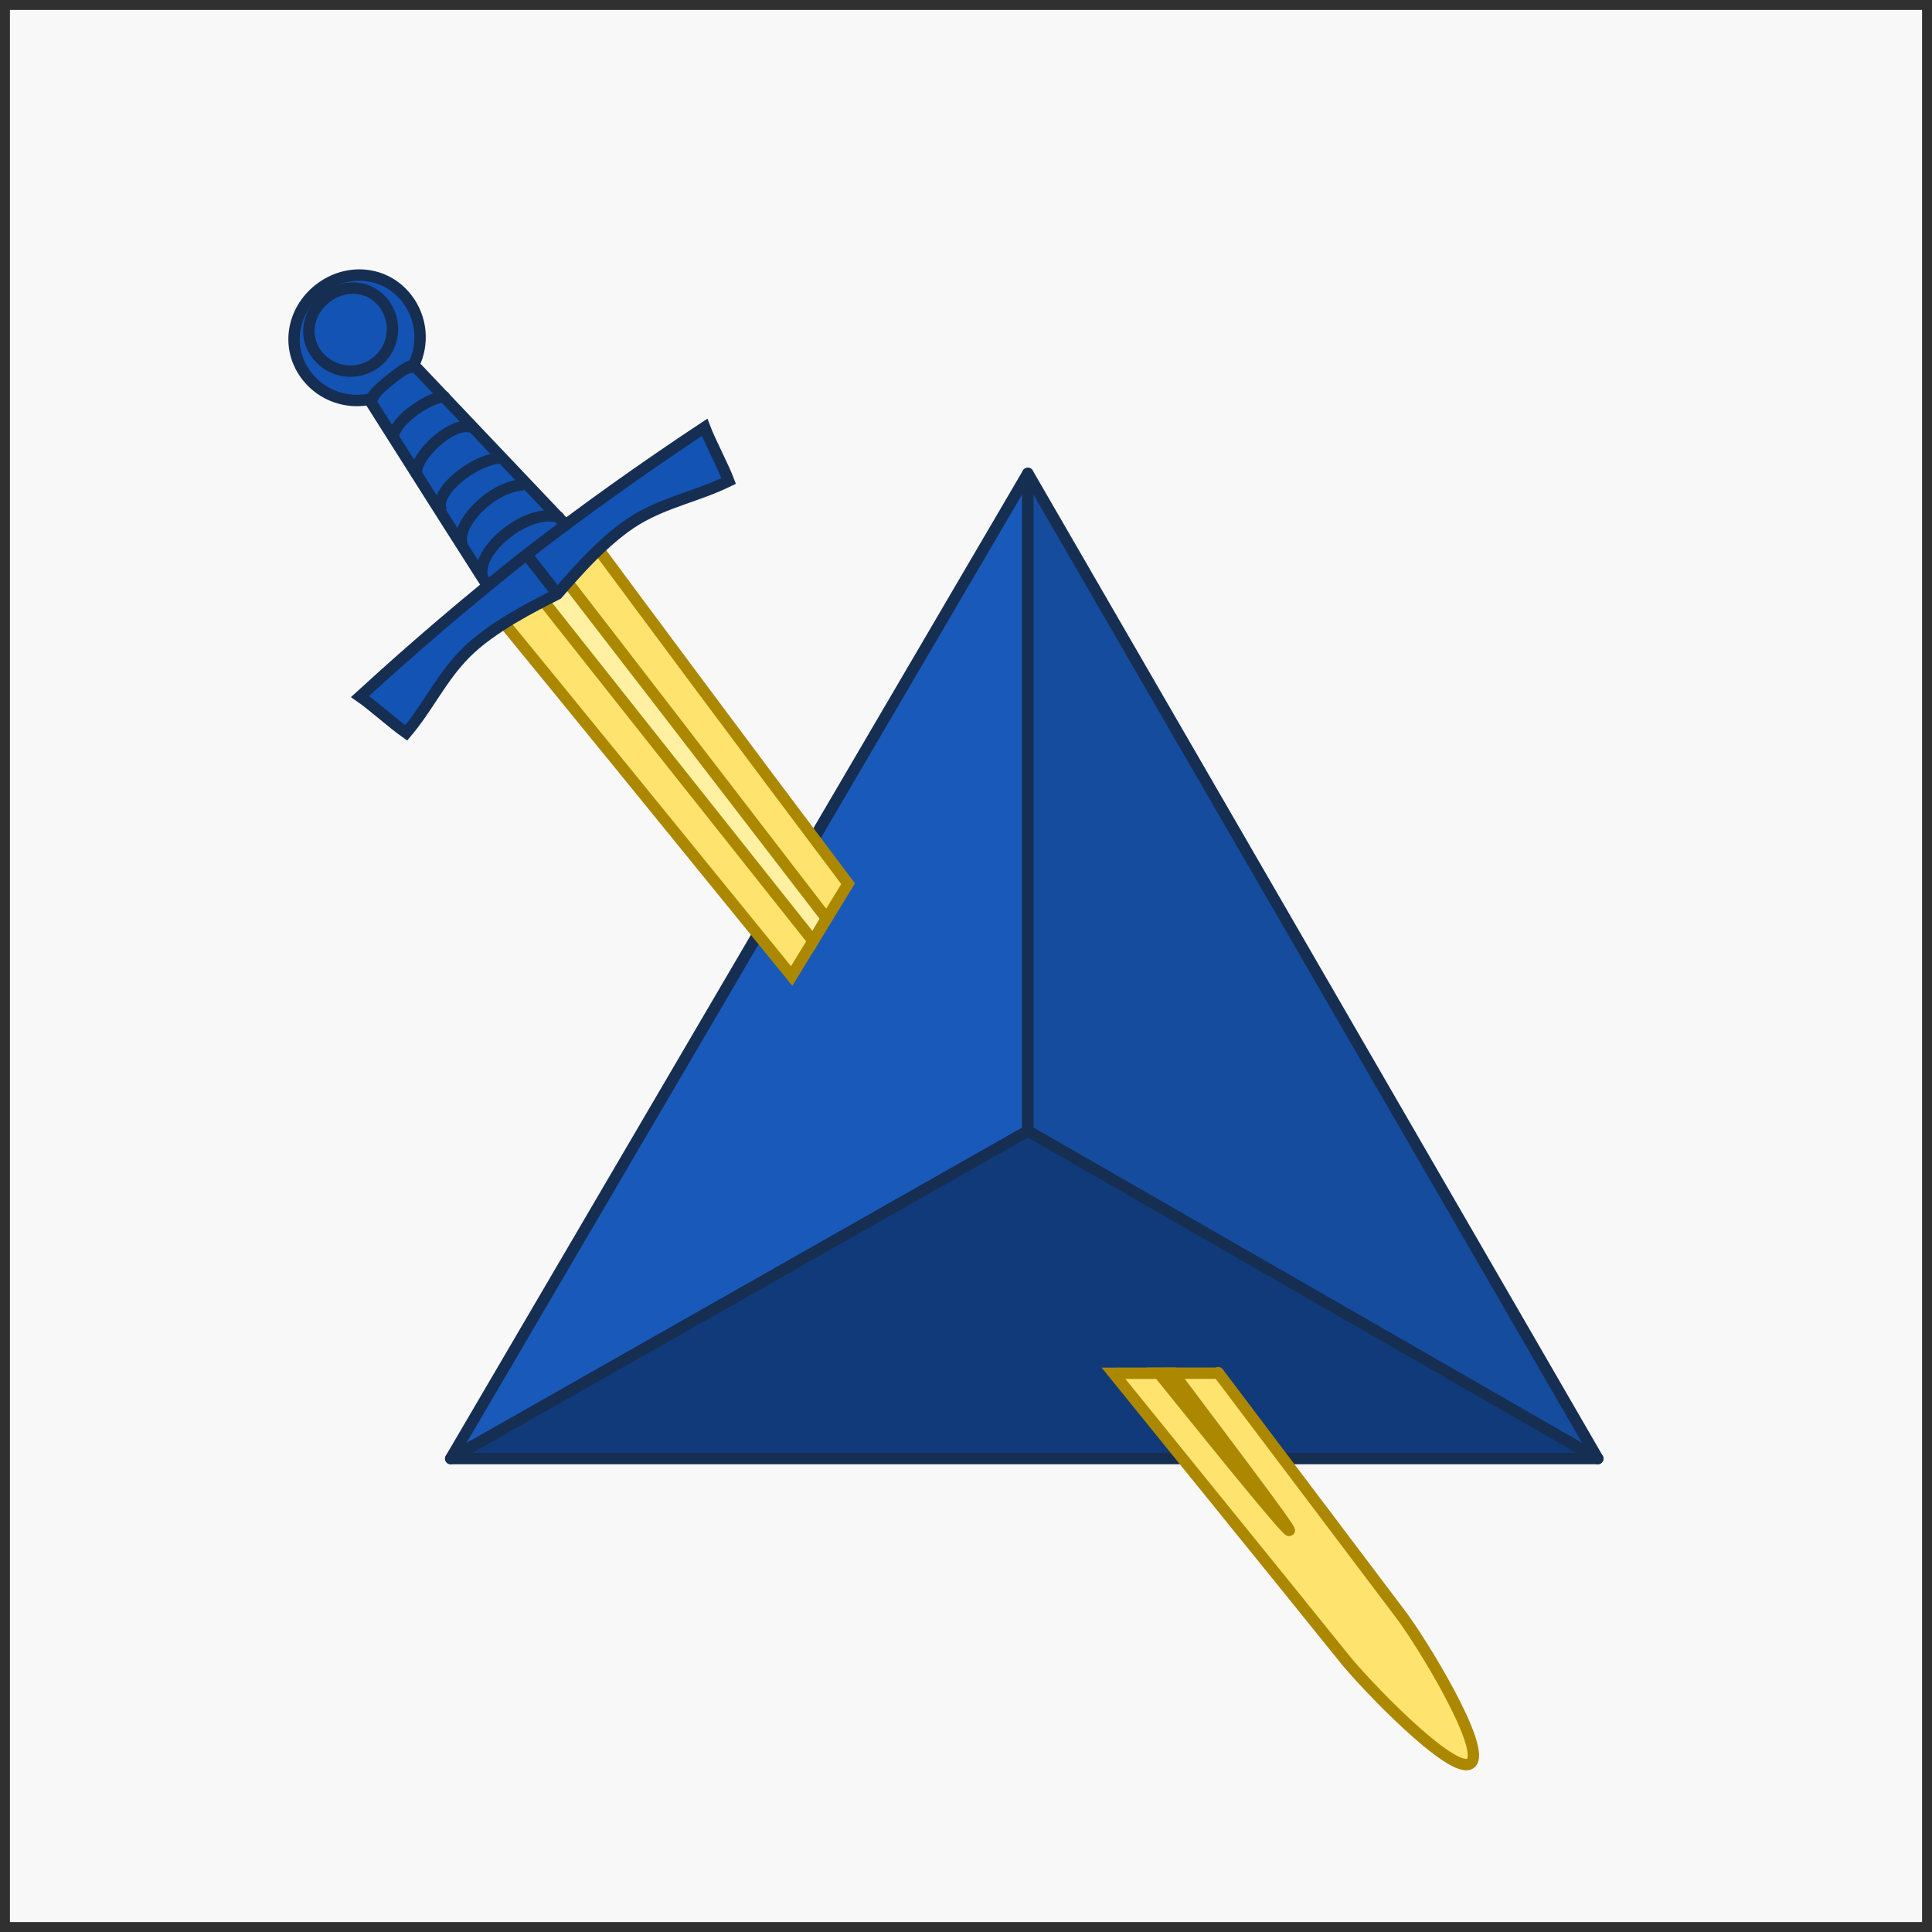
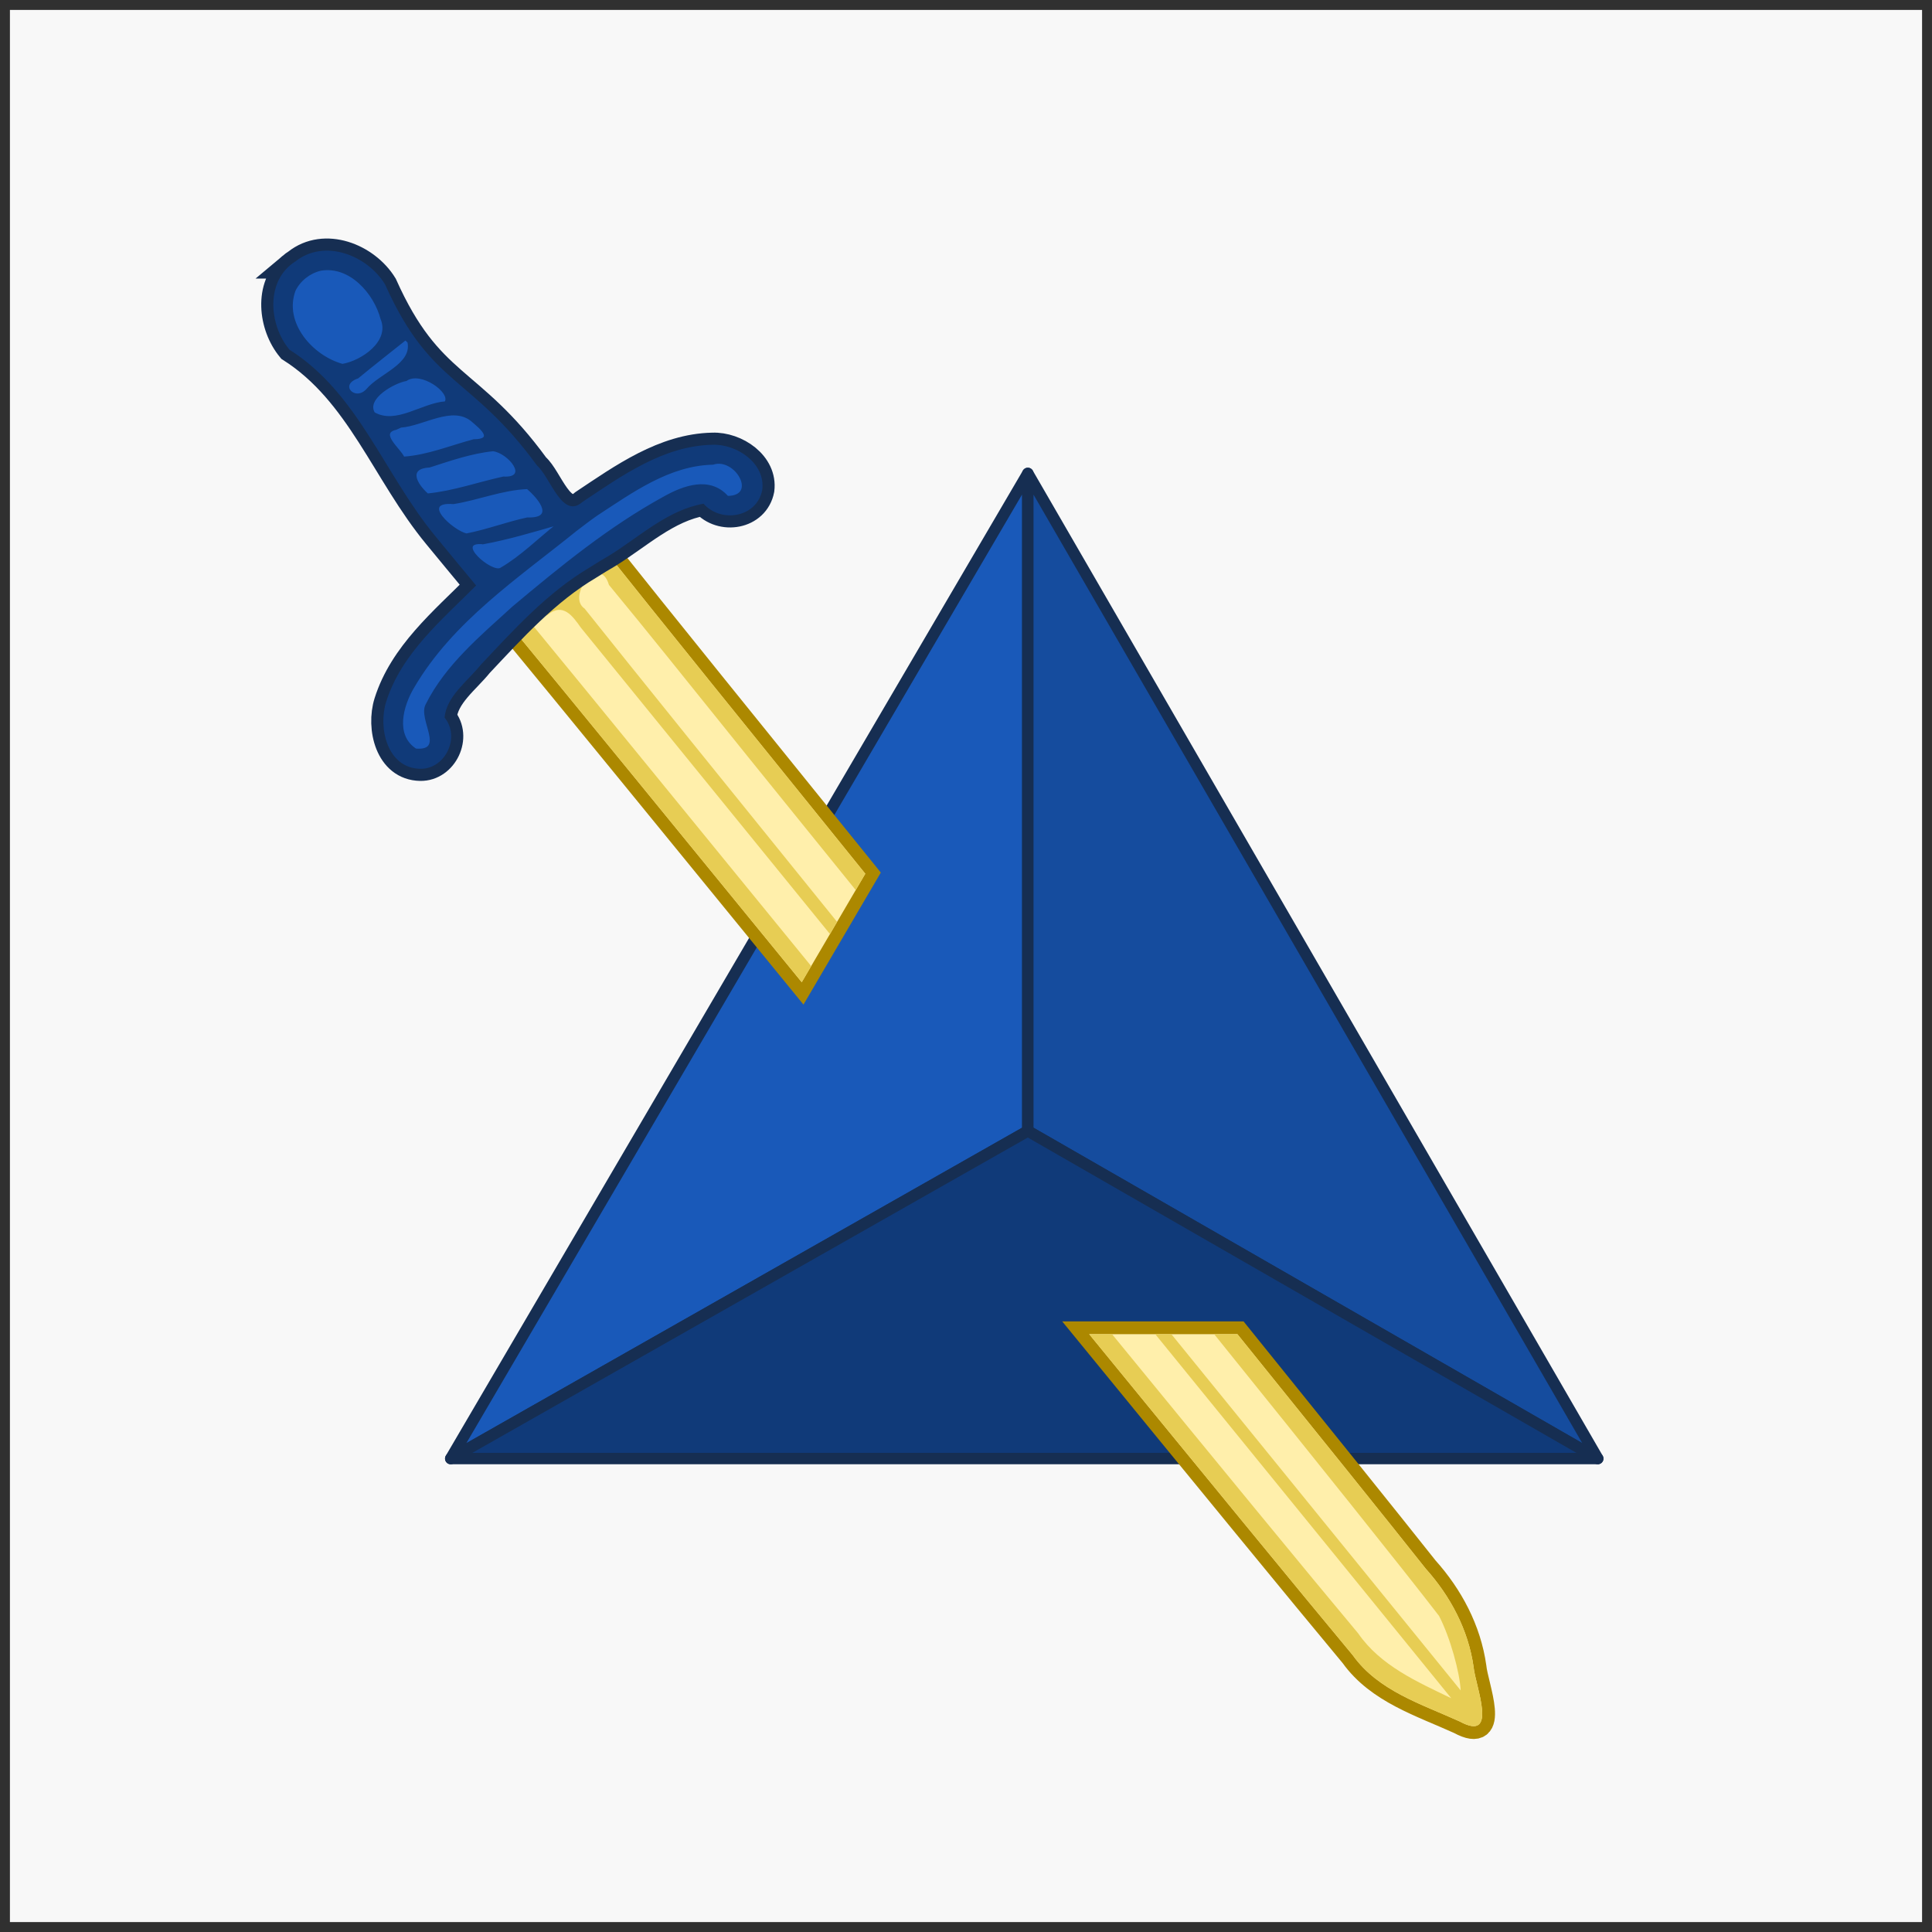
<svg xmlns="http://www.w3.org/2000/svg" xmlns:xlink="http://www.w3.org/1999/xlink" width="150.775mm" height="150.775mm" viewBox="0 0 150.775 150.775" version="1.1" id="svg1">
-   <defs id="defs1" />
+   <defs id="defs1">
+     </defs>
  <g id="layer3" transform="matrix(0.6,0,0,0.6,2.951053,38.07336)">
    <rect style="display:inline;fill:#f8f8f8;fill-opacity:1;stroke:#303030;stroke-width:1.291;stroke-dasharray:none;stroke-opacity:1" id="rect1" width="250" height="250" x="-4.273" y="-62.81" />
    <g id="g56629-8" transform="matrix(0.4937014,0,0,0.4937014,-83.24231,-313.0653)" style="display:inline;stroke-width:3;stroke-miterlimit:100;stroke-dasharray:none">
      <a id="a9" xlink:href="#" xlink:title="A tetrahedron Azure">
        <g id="g27-7-2" transform="matrix(0.595382,0,0,0.595382,549.024,349.022)" style="stroke-width:5.039;stroke-miterlimit:100">
          <path id="path1-3-3-2" d="M -456.232,908.386 -200.868,472.452 V 763.425 Z" style="fill:#1959b9;stroke:#162e52;stroke-width:5.039;stroke-linejoin:round;stroke-miterlimit:100" />
          <path id="path2-8-4-9" d="M -200.867,763.425 V 472.452 L 51.332,908.386 Z" style="fill:#154c9e;stroke:#162e52;stroke-width:5.039;stroke-linejoin:round;stroke-miterlimit:100" />
          <path id="path3-2-3-7" d="M -456.232,908.386 -200.868,763.425 51.331,908.386 Z" style="fill:#103a79;stroke:#162e52;stroke-width:5.039;stroke-linejoin:round;stroke-miterlimit:100" />
        </g>
      </a>
-       <g id="Layer_2_2_-0-2" transform="matrix(-0.595382,0,0,-0.595382,255.441,1185.73)" stroke-miterlimit="10" style="display:inline;stroke-width:5.039;stroke-miterlimit:100">
-         <a id="a15" xlink:href="#" xlink:title="A sword Or">
-           <g id="g10-8">
-             <path id="path16-4-2" d="m -330.143,534.693 c -31.793,-39.366 -68.356,-84.272 -101.623,-125.587 -8.459,-10.828 -48.677,-53.028 -56.397,-46.997 -7.72,6.031 22.667,55.303 31.462,66.564 0.15,0.193 34.236,45.332 80.067,106.069 0.417,0.552 0,0 0,0 z m 117.438,216.621 c 51.09,67.842 95.336,127.562 111.303,149.104 l 5.376,1.091 36.203,-28.282 0.222,-5.479 c -18.032,-21.889 -83.043,-101.755 -128.138,-157.26 z" style="fill:#fee46e;stroke:#ac8800;stroke-width:5.039;stroke-miterlimit:100" />
-             <path id="path17-8-08-7" d="m -350.203,534.714 c -34.989,-43.377 -56.955,-70.201 -57.747,-69.582 -0.776,0.606 34.029,46.523 51.307,69.589 z m 147.098,201.306 c 61.779,80.38 79.962,103.945 117.608,152.684 l 10.692,-8.353 c -33.732,-42.652 -71.212,-89.953 -122.389,-154.34 z" style="fill:#fff1a1;stroke:#ac8800;stroke-width:5.039;stroke-miterlimit:100" />
-           </g>
-         </a>
-         <a id="a3" xlink:href="#" xlink:title="Hilted Azure">
-           <g id="g11">
-             <path id="path18-7-0" d="M -18.019,983.682 1.008,968.818 c 0,0 -58.017,-91.809 -58.046,-91.164 -4.955,-2.861 -15.295,0.135 -23.428,6.604 -7.691,6.11 -13.359,15.47 -11.962,21.043 -0.249,-0.095 74.409,78.381 74.409,78.381 z" style="fill:#1353b4" />
-             <g id="g23-5-6" style="fill:#0062ad;stroke:#162e52;stroke-width:5.039;stroke-miterlimit:100">
-               <path id="path19-9-8-7" d="m -84.608,913.524 c 13.928,4.151 36.914,-14.745 33.744,-26.44" style="fill:none;stroke:#162e52;stroke-width:5.039;stroke-linecap:round;stroke-miterlimit:100" />
-               <path id="path20-5-6" d="m -67.985,927.749 c 13.653,-1.431 28.125,-16.744 26.329,-25.475" style="fill:none;stroke:#162e52;stroke-width:5.039;stroke-linecap:round;stroke-miterlimit:100" />
-               <path id="path21-3-9" d="m -57.856,939.678 c 11.663,-1.62 27.743,-14.466 25.411,-22.433" style="fill:none;stroke:#162e52;stroke-width:5.039;stroke-linecap:round;stroke-miterlimit:100" />
-               <path id="path22-2-3" d="m -45.276,953.494 c 8.687,1.889 24.741,-13.549 23.479,-20.786" style="fill:none;stroke:#162e52;stroke-width:5.039;stroke-linecap:round;stroke-miterlimit:100" />
-               <path id="path23-7-0-6" d="m -33.966,966.877 c 6.246,-0.328 21.244,-9.758 22.588,-17.641" style="fill:none;stroke:#162e52;stroke-width:5.039;stroke-linecap:round;stroke-miterlimit:100" />
-             </g>
-             <path id="path18-7-0-1" d="m -1.955,963.806 c -12.222,-19.329 -54.775,-86.581 -54.8,-86.029 -4.955,-2.861 -15.295,0.135 -23.428,6.604 -7.691,6.11 -11.955,21.087 -11.962,21.043 0,0 54.139,57.072 70.071,73.821 3.604,3.854 21.099,-9.371 20.118,-15.439 z" style="fill:none;stroke:#162e52;stroke-width:5.039;stroke-miterlimit:100" />
-             <path id="path24-3-4" d="m -70.424,896.982 c -25.963,20.031 -51.453,38.189 -78.795,56.294 -2.476,-6.534 -8.182,-17.201 -10.658,-23.735 13.806,-6.763 27.436,-9.103 40.637,-16.982 13.877,-8.284 27.504,-24.22 35.172,-33.04 10.413,-5.305 29.174,-14.671 40.57,-26.13 10.84,-10.901 16.41,-23.56 26.312,-35.318 5.74,3.984 14.71,12.101 20.45,16.085 -24.182,22.146 -47.969,42.483 -73.688,62.826 z" style="fill:#1353b4;stroke:#162e52;stroke-width:5.039;stroke-miterlimit:100" />
-             <path id="path25-9-6-9" d="m 21.3,1014.4 c -12.187,9.521 -29.158,8.161 -38.679,-4.026 -6.801,-8.706 -7.637,-20.172 -3.119,-29.483 0.252,-0.518 -0.285,0.504 0,0 3.045,-0.625 7.844,-4.493 11.544,-7.427 2.986,-2.365 5.779,-5.118 7.412,-7.63 10.252,-2.331 21.396,1.229 28.297,10.063 9.521,12.186 6.733,28.982 -5.455,38.503 z" style="fill:#1353b4;stroke:#162e52;stroke-width:5.039;stroke-miterlimit:100" />
-             <path id="path26-7-3" d="m 22.191,985.29 c -6.331,-8.104 -18.033,-9.542 -26.138,-3.211 -8.104,6.331 -9.542,18.033 -3.211,26.138 6.331,8.104 17.406,8.739 25.51,2.408 8.104,-6.331 10.17,-17.231 3.839,-25.335 z" style="fill:#1353b4;stroke:#162e52;stroke-width:5.039;stroke-miterlimit:100" />
-             <line id="line26-7-6" x1="-84.068" x2="-70.424" y1="879.518" y2="896.982" style="fill:#0062ad;stroke:#162e52;stroke-width:5.039;stroke-miterlimit:100" />
-           </g>
-         </a>
+       <g id="g38" transform="matrix(1.14758,-0.9319702,-0.9319702,-1.14758,-1247.304,1025.284)">
+         <g id="g35" style="display:inline">
+           <path id="path2" style="fill:#ac8800;fill-opacity:1;stroke:#ac8800;stroke-width:4.567;stroke-dasharray:none;stroke-opacity:1" d="M 981.696 -470.824 L 960.141 -470.394 C 960.259 -485.925 960.34 -517.945 960.423 -552.605 L 981.4 -544.739 C 981.471 -513.4 981.552 -484.836 981.696 -470.824 z M 960.647 -633.589 C 960.746 -664.858 960.861 -693.328 961.04 -707.626 C 960.56 -715.421 965.071 -722.118 968.395 -728.799 C 971.424 -736.133 974.532 -725.656 976.442 -722.799 C 979.879 -717.077 981.178 -710.424 980.853 -703.811 C 980.987 -692.807 981.077 -673.136 981.149 -650.239 L 960.647 -633.589 z " />
+           <path id="path34" style="display:inline;fill:#ffefab;fill-opacity:1" d="M 981.696 -470.824 L 960.141 -470.394 C 960.259 -485.925 960.34 -517.945 960.423 -552.605 L 981.4 -544.739 C 981.471 -513.4 981.552 -484.837 981.696 -470.824 z M 960.647 -633.589 C 960.746 -664.858 960.862 -693.327 961.041 -707.625 C 960.561 -715.42 965.072 -722.119 968.396 -728.8 C 971.425 -736.134 974.532 -725.656 976.442 -722.799 C 979.879 -717.077 981.178 -710.424 980.853 -703.811 C 980.987 -692.807 981.077 -673.136 981.149 -650.239 L 960.647 -633.589 z " />
+           <path id="path35" style="display:inline;fill:#e7cd54;fill-opacity:1" d="M 981.696 -470.824 L 960.141 -470.394 C 960.259 -485.925 960.34 -517.945 960.423 -552.605 L 963.538 -551.438 C 963.465 -520.78 963.399 -486.228 963.302 -472.477 C 964.363 -472.767 965.439 -473.003 966.511 -473.246 C 970.101 -473.19 969.869 -476.268 969.7 -478.756 C 969.714 -491.609 969.718 -523.269 969.738 -549.112 L 972.09 -548.23 C 972.144 -518.218 972.221 -491.1 972.359 -476.519 C 971.189 -472.795 980.692 -470.479 978.388 -475.987 C 978.484 -486.816 978.376 -497.647 978.339 -508.476 C 978.291 -514.138 978.271 -534.114 978.242 -545.923 L 981.4 -544.739 C 981.471 -513.4 981.552 -484.837 981.696 -470.824 z M 960.647 -633.589 C 960.746 -664.858 960.862 -693.327 961.041 -707.625 C 960.561 -715.42 965.072 -722.119 968.396 -728.8 C 971.425 -736.134 974.532 -725.656 976.442 -722.799 C 979.879 -717.077 981.178 -710.424 980.853 -703.811 C 980.987 -692.807 981.077 -673.136 981.149 -650.239 L 977.935 -647.629 C 977.823 -675.793 977.674 -701.192 977.39 -711.865 C 976.515 -716.118 973.901 -722.006 972.014 -724.61 C 972.006 -709.559 972.012 -674.064 972.015 -642.821 L 969.786 -641.011 C 969.801 -673.25 969.841 -709.353 969.831 -724.629 C 966.954 -718.504 963.695 -712.16 964.243 -705.178 C 964.042 -691.906 963.914 -665.459 963.807 -636.155 L 960.647 -633.589 z " />
+         </g>
+         <g id="g37" style="display:inline" transform="translate(0,-1.0003)">
+           <path id="path4" d="m 970.219,-395.075 c -5.632,-0.1 -9.532,-6.113 -9.475,-11.456 4.635,-13.824 -0.891,-27.833 -0.771,-42.293 0.011,-3.811 0.066,-7.62 0.099,-11.431 -8.679,-0.925 -18.041,-1.006 -25.579,-5.982 -3.99,-2.642 -7.218,-9.151 -2.78,-12.898 3.348,-2.81 8.987,-0.113 8.902,4.317 2.698,2.809 7.348,2.513 11.015,3.302 8.632,1.159 17.36,2.523 26.07,1.236 1.335,-0.154 2.668,-0.339 3.996,-0.544 6.358,-0.828 13.267,-0.244 19.024,-3.481 0.154,-4.641 5.693,-7.839 9.465,-4.668 3.397,3.233 1.6,9.092 -1.82,11.655 -6.853,5.335 -15.973,5.871 -24.287,6.657 -5.067,-0.209 -1.788,7.215 -2.354,10.27 1.053,20.065 -5.846,22.78 -0.667,42.168 0.789,5.946 -3.165,13.01 -9.691,13.089 -0.39,0.048 -0.773,0.067 -1.148,0.06 z" style="fill:#162e52;fill-opacity:1;stroke:#162e52;stroke-width:4.567;stroke-dasharray:none;stroke-opacity:1" />
+           <path d="m 981.696,-470.824 c 6.358,-0.828 13.266,-0.244 19.023,-3.481 0.154,-4.641 5.693,-7.84 9.465,-4.668 3.397,3.233 1.601,9.092 -1.819,11.655 -6.853,5.335 -15.973,5.871 -24.287,6.657 -5.067,-0.209 -1.789,7.214 -2.355,10.269 1.053,20.065 -5.845,22.781 -0.666,42.168 0.789,5.946 -3.165,13.009 -9.691,13.089 -6.243,0.766 -10.685,-5.696 -10.623,-11.395 4.635,-13.824 -0.891,-27.833 -0.77,-42.293 0.011,-3.811 0.066,-7.621 0.1,-11.432 -8.679,-0.925 -18.041,-1.006 -25.579,-5.981 -3.99,-2.642 -7.219,-9.151 -2.781,-12.898 3.348,-2.81 8.987,-0.113 8.902,4.317 2.698,2.809 7.348,2.512 11.014,3.301 8.632,1.159 17.361,2.524 26.07,1.236 1.335,-0.154 2.667,-0.338 3.995,-0.544 z" id="path36" style="display:inline;fill:#1959b9;fill-opacity:1;stroke-width:0.025;stroke-dasharray:none" />
+           <path style="display:inline;fill:#103a79;fill-opacity:1;stroke:#103a79;stroke-width:0.25;stroke-dasharray:none;stroke-opacity:1" d="m 981.696,-470.824 c 6.358,-0.828 13.266,-0.244 19.023,-3.481 0.154,-4.641 5.693,-7.84 9.465,-4.668 3.397,3.233 1.601,9.092 -1.819,11.655 -6.853,5.335 -15.973,5.871 -24.287,6.657 -5.067,-0.209 -1.789,7.214 -2.355,10.269 1.053,20.065 -5.845,22.781 -0.666,42.168 0.789,5.946 -3.165,13.009 -9.691,13.089 -6.243,0.766 -10.685,-5.696 -10.623,-11.395 4.635,-13.824 -0.891,-27.833 -0.77,-42.293 0.011,-3.811 0.066,-7.621 0.1,-11.432 -8.679,-0.925 -18.041,-1.006 -25.579,-5.981 -3.99,-2.642 -7.219,-9.151 -2.781,-12.898 3.348,-2.81 8.987,-0.113 8.902,4.317 2.698,2.809 7.348,2.512 11.014,3.301 8.632,1.159 17.361,2.524 26.07,1.236 1.335,-0.154 2.667,-0.338 3.995,-0.544 z m -7.804,71.781 c 4.583,-2.577 4.846,-9.216 2.889,-13.548 -1.251,-4.263 -7.514,-3.672 -10.504,-1.975 -3.255,4.552 -3.579,12.458 1.74,15.601 1.849,0.85 4.046,0.808 5.875,-0.078 z m 3.987,-19.814 c -1.876,-3.604 -7.536,-1.222 -11.019,-1.911 -3.166,-0.458 -3.467,3.988 0.055,2.655 3.629,0.031 7.257,-0.045 10.886,-0.074 0.026,-0.223 0.052,-0.447 0.078,-0.67 z m -4.554,-5.049 c 3.148,-0.194 4.949,-6.77 2.963,-7.399 -3.407,2.401 -9.437,2.276 -11.055,6.498 0.455,3.021 6.243,1.949 8.092,0.901 z m -5.975,-5.844 c 3.296,-2.295 9.478,-2.692 10.476,-7.013 0.361,-1.999 1.126,-5.358 -1.87,-2.972 -3.9,1.748 -8.119,2.988 -11.632,5.461 0.444,1.489 -0.77,6.224 2.13,4.756 z m 10.102,-13.627 c 1.915,-1.959 1.982,-8.075 -1.576,-4.853 -4.113,2.072 -8.539,3.628 -12.381,6.176 -0.431,2.66 0.121,5.922 3.351,3.562 3.618,-1.406 7.348,-2.746 10.606,-4.885 z m -11.411,-2.868 c 3.881,-2.226 8.298,-3.532 11.898,-6.215 0.552,-3.004 0.399,-7.377 -3.35,-4.112 -3.332,1.689 -6.933,2.863 -10.207,4.618 -1.54,1.927 -2.851,9.997 1.659,5.709 z m -0.411,-8.888 c 3.965,-2.163 8.145,-3.886 12.296,-5.652 -4.214,0.068 -8.477,-0.42 -12.648,0.24 -1.868,0.221 -3.465,9.194 0.353,5.413 z m 18.918,-8.819 c 7.465,-0.781 15.652,-1.192 21.813,-5.991 3.955,-1.483 2.647,-9.601 -1.635,-6.154 -0.224,4.754 -4.873,6.382 -8.874,7.064 -10.936,2.001 -22.141,1.945 -33.222,1.777 -7.712,-0.451 -15.793,-0.529 -22.941,-3.763 -2.751,-1.113 -2.514,-8.761 -6.484,-5.01 -1.427,4.377 3.092,7.542 6.651,8.84 12.801,4.805 26.705,3.468 40.096,3.433 1.532,-0.046 3.066,-0.081 4.596,-0.195 z" id="path37" />
+         </g>
      </g>
    </g>
  </g>
</svg>
